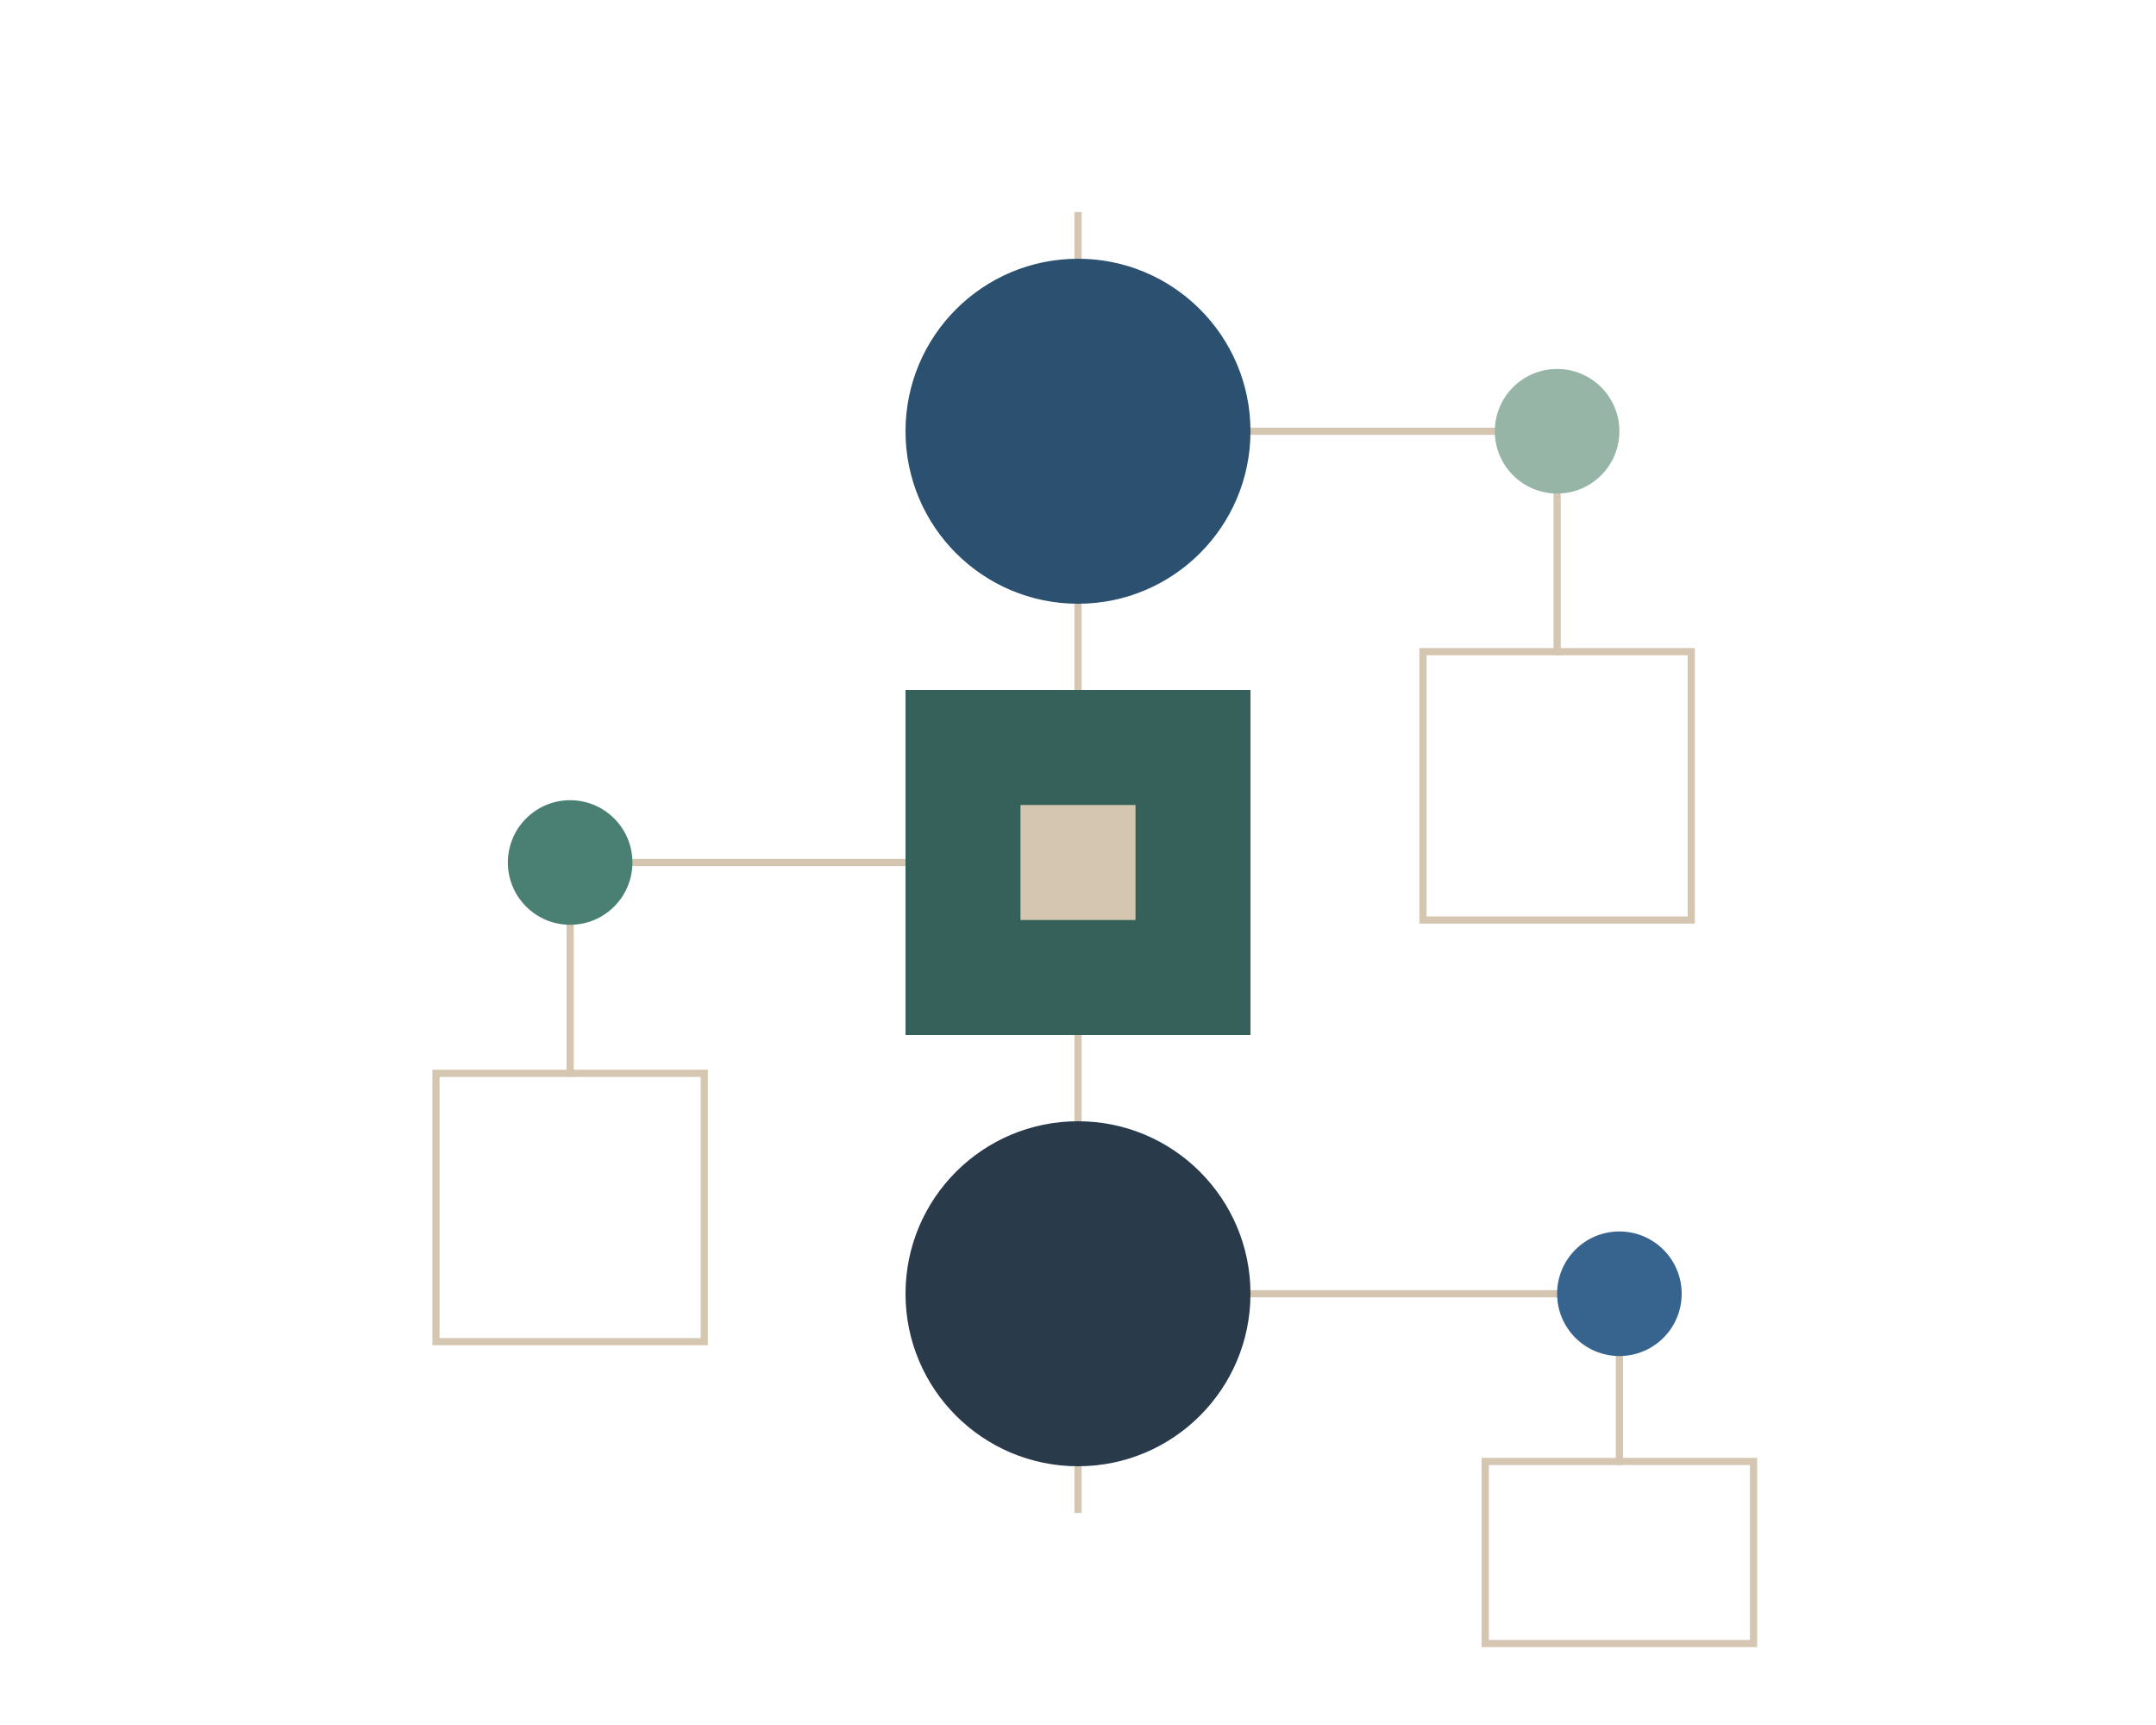
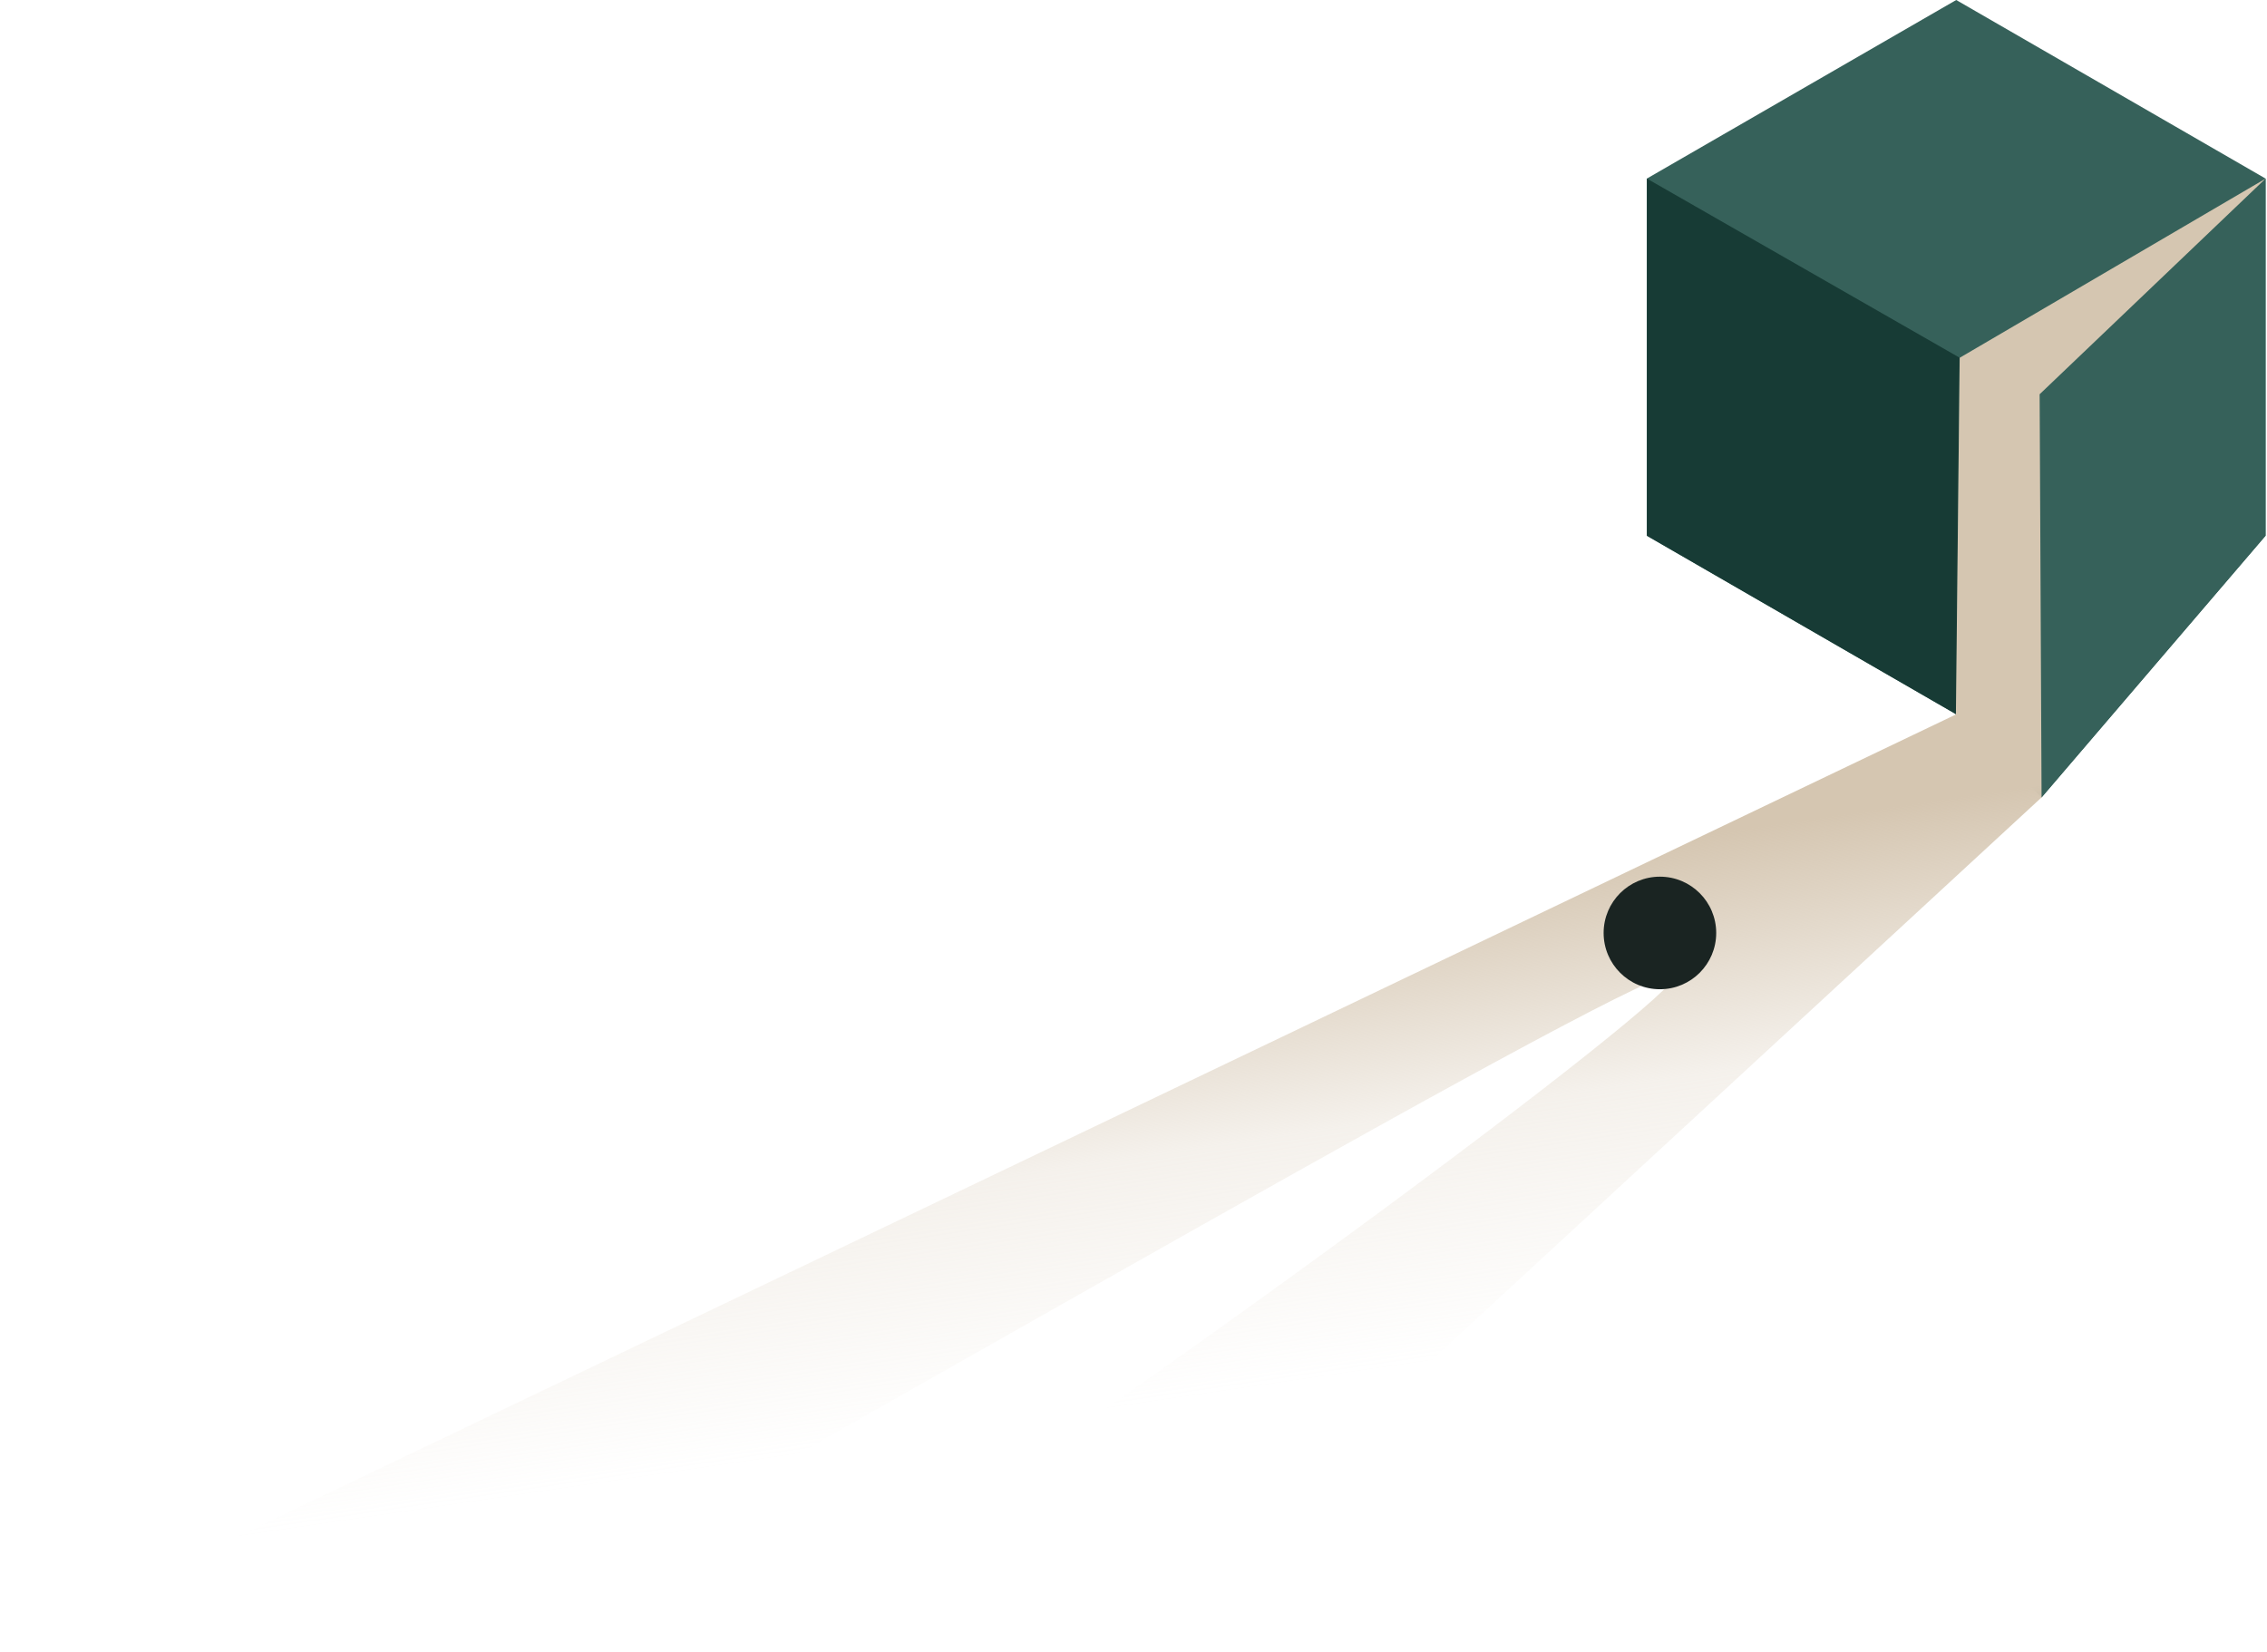
- <svg xmlns="http://www.w3.org/2000/svg" width="100%" height="100%" viewBox="0 0 900 720" version="1.1" role="img" aria-labelledby="title desc">
-   <g fill="none" stroke="#D5C6B1" stroke-width="3" stroke-linecap="square" stroke-linejoin="miter">
-     <path d="M450 90V630" />
-     <path d="M450 180H650" />
-     <path d="M450 360H238" />
-     <path d="M450 540H676" />
-     <path d="M650 180V272" />
-     <path d="M238 360V448" />
-     <path d="M676 540V610" />
-     <rect x="594" y="272" width="112" height="112" />
-     <rect x="182" y="448" width="112" height="112" />
-     <rect x="620" y="610" width="112" height="76" />
+ <svg xmlns="http://www.w3.org/2000/svg" width="100%" height="100%" viewBox="0 0 1112 810" version="1.1" xml:space="preserve" style="fill-rule:evenodd;clip-rule:evenodd;stroke-linejoin:round;stroke-miterlimit:2;">
+   <g transform="matrix(1,0,0,1,-720.411,-1319.75)">
+     <g transform="matrix(0.89849,0,0,1.31997,-19.2682,22.1521)">
+       <g transform="matrix(-0.948144,0,0,0.64539,3058.66,27.2347)">
+         <path d="M1053.2,1583.82L1183.54,1708.79L1182.16,1940.19L1053.2,1789.5L1053.2,1583.82Z" style="fill:rgb(54,97,90);" />
+       </g>
+     </g>
+     <g transform="matrix(0.89849,0,0,1.31997,-19.2682,22.1521)">
+       <g transform="matrix(-0.948144,0,0,0.64539,3058.68,27.2364)">
+         <path d="M1231.32,1480.99L1409.44,1583.82L1409.44,1789.5L1231.32,1892.33L1182.16,1940.19L1053.2,1789.5L1053.2,1583.82L1231.32,1480.99Z" style="fill:rgb(54,97,90);" />
+       </g>
+     </g>
+     <g transform="matrix(0.89849,0,0,1.31997,-19.2682,22.1521)">
+       <g transform="matrix(-0.948144,0,0,0.64539,3058.68,27.2364)">
+         <path d="M1229.38,1686.96L1409.44,1583.82L1409.44,1789.5L1231.32,1892.33L1229.38,1686.96Z" style="fill:rgb(23,59,53);" />
+       </g>
+     </g>
+     <g transform="matrix(0.89849,0,0,1.31997,-19.2682,22.1521)">
+       <g transform="matrix(-1.11298,0,0,0.757591,3388.08,-198.457)">
+         <path d="M2304.48,2369.09L1345.07,1910.06L1343.22,1735.08L1193.19,1647.2L1304,1752.97L1303.05,1950.75L1756.4,2369.09L1938.61,2369.09C1752.41,2251.03 1477.88,2046.62 1482.73,2037.72C1488.29,2027.5 1906.58,2271.21 2084.51,2369.09L2304.48,2369.09Z" style="fill:url(#_Linear1);" />
+       </g>
+     </g>
+     <g transform="matrix(0.89849,0,0,1.31997,-19.2682,22.1521)">
+       <g transform="matrix(-0.534802,0,0,0.364034,2254.31,821.975)">
+         <circle cx="981.407" cy="1394.96" r="57.461" style="fill:rgb(26,36,34);" />
+       </g>
+     </g>
  </g>
-   <circle cx="450" cy="180" r="72" fill="#2C5070" />
-   <rect x="378" y="288" width="144" height="144" fill="#36615A" />
-   <circle cx="450" cy="540" r="72" fill="#293B4B" />
-   <circle cx="650" cy="180" r="26" fill="#96B5A6" />
-   <circle cx="238" cy="360" r="26" fill="#4A7F74" />
-   <circle cx="676" cy="540" r="26" fill="#36648E" />
-   <rect x="426" y="336" width="48" height="48" fill="#D5C6B1" />
+   <defs>
+     <linearGradient id="_Linear1" x1="0" y1="0" x2="1" y2="0" gradientUnits="userSpaceOnUse" gradientTransform="matrix(-33.6507,233.947,233.947,33.6507,1374.34,1956.54)">
+       <stop offset="0" style="stop-color:rgb(213,198,177);stop-opacity:1" />
+       <stop offset="0.49" style="stop-color:rgb(213,198,177);stop-opacity:0.247" />
+       <stop offset="1" style="stop-color:rgb(213,198,177);stop-opacity:0" />
+     </linearGradient>
+   </defs>
</svg>
